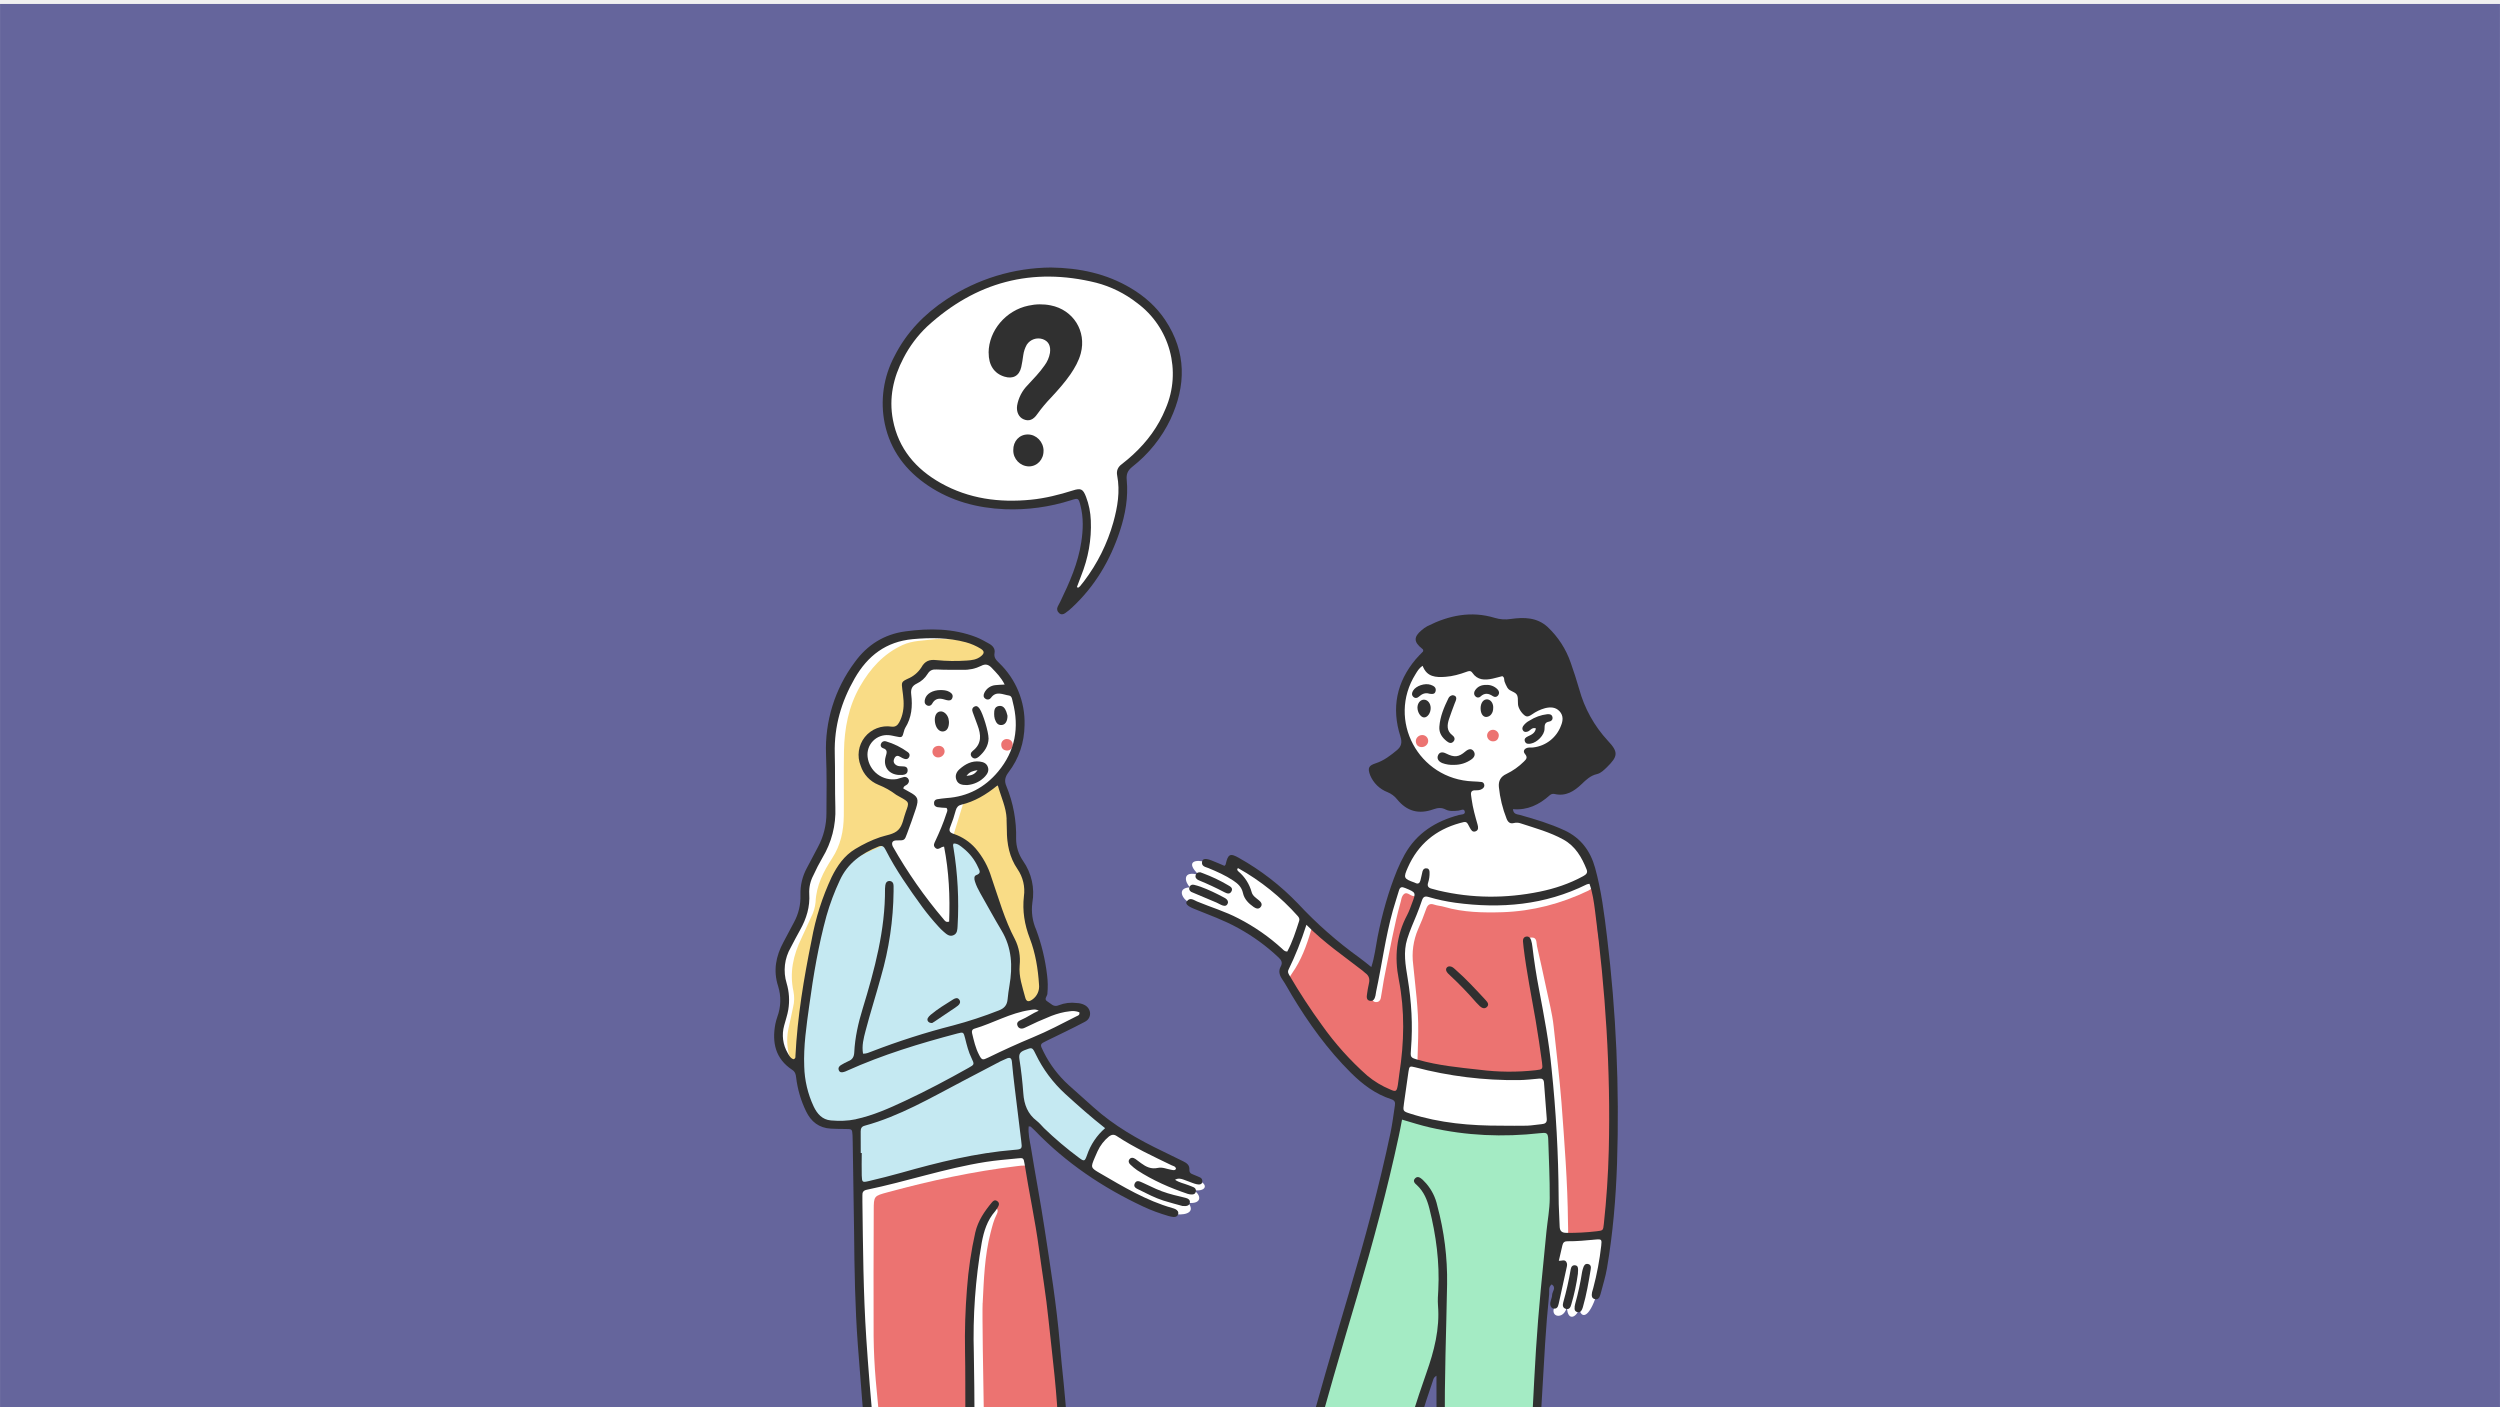
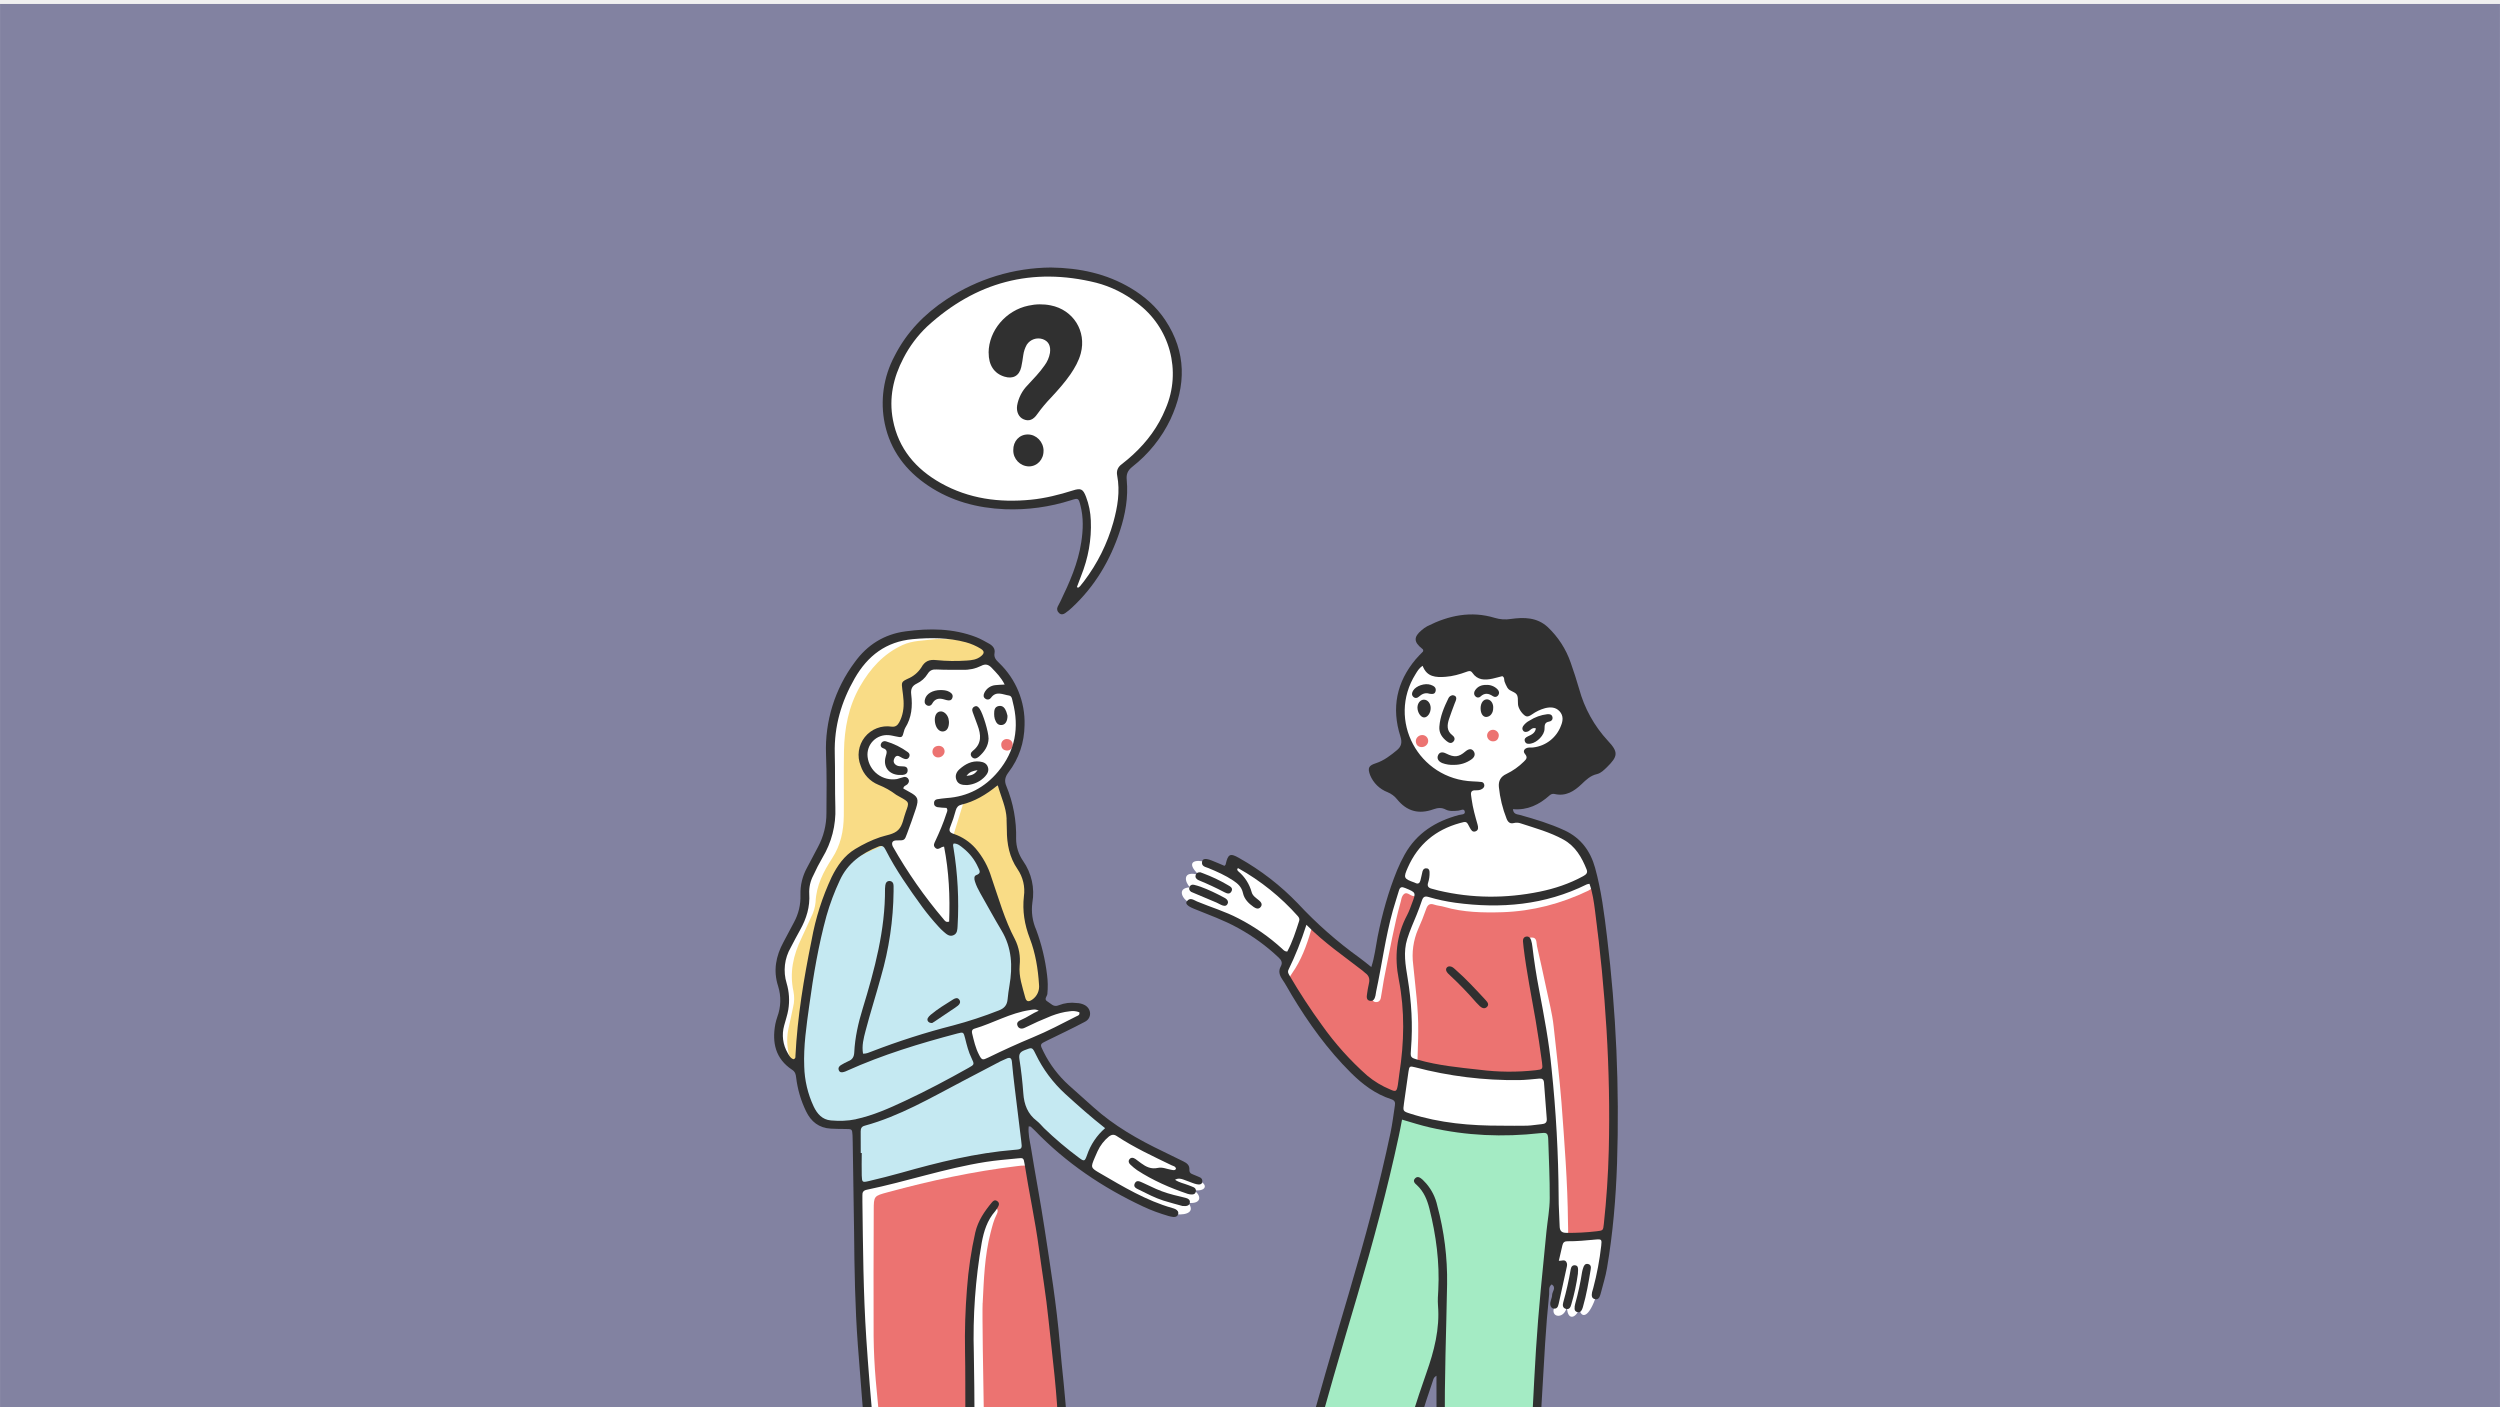
<svg xmlns="http://www.w3.org/2000/svg" width="160" height="90" viewBox="0 0 42.333 23.813">
-   <path fill="#65659c" d="M0 .067h42.333V23.88H0z" />
+   <path fill="#8282a1" d="M0 .067h42.333V23.88H0z" />
  <g stroke-width="11.541">
    <path fill="#fff" d="M20.136 15.28c-.101-.039-.227-.244.015-.254-.09-.087-.14-.294.15-.21-.25-.237-.04-.268.118-.215.159.052.334.133.434.18-.01-.094-.004-.235.148-.17.152.063.525.332.632.427.107.096.6.58.674.667s-.28.897-.432.993c-.127-.196-.187-.24-.095-.44-.148-.175-.413-.427-.642-.536s-.872-.391-1.002-.442M24.134 11.112a1.18 1.18 0 0 0-.414.861c-.016.47.209.822.488 1.099.28.276.524.183.594.35.071.167.142.356.074.382s-.584.145-.812.411c-.228.267-.376.591-.395.681.366.206.841.347 1.712.353.87.007 1.47-.353 1.567-.43-.073-.257-.17-.556-.491-.694-.322-.138-.823-.218-.87-.302-.049-.083-.152-.44-.123-.53s.665-.459.845-.661c.18-.203.289-.413.141-.634-.148-.22-.684-.683-.906-.805s-1.139-.276-1.41-.08" />
    <path fill="#fff" d="M23.63 14.938c-.036.05-.41 1.863-.434 2.01-.025.148.534 1.434.514 1.626-.019.192-.096.284.107.347.204.062.981.218 1.632.218s.818.002.818-.086.074 1.734.058 1.856-.164.575-.082.626.21-.061.178.1c-.032.16-.067.366-.11.525-.044.159.187.178.223-.04 0 .244.144.214.208.047.039.171.167.145.29-.23.121-.376.199-.932.202-1.166.003-.235-.228-5.503-.228-5.645 0-.143 0-.33-.068-.284-.068.048-.602.387-1.772.396-1.169.008-1.442-.429-1.536-.3M24.642 31.884c-.07.039-.405.21-.426.26-.022.052-.011.335.015.346s.45-.052.758-.28c.032.156.028.511 0 .618s.102.16.428.176c.325.015.454-.009.441-.191s-.002-.734-.049-.754c-.047-.019-.747.037-.82.026s-.223.002-.236-.086c-.013-.087-.003-.175-.111-.115" />
    <path fill="#a4ebc4" d="M26.243 19.097c-.104-.01-.823.127-1.4.025s-1.154-.317-1.18-.18c-.025.137-.428 1.914-.72 2.912-.29.998-.839 2.81-.89 3.015s-.013.822.09 1.304.443 1.786.944 3.064a206 206 0 0 1 1.086 2.803c.038.12.49-.182.546-.22 0 .16.008.266.302.266.293.001.48-.012.626-.02.1-.007.304-.017.292-.247-.01-.23-.032-4.3-.04-4.552s.06-1.906.081-2.44c.021-.536.081-2.112.171-2.99s.168-1.435.161-1.64c-.007-.206.036-1.091-.069-1.1m-2.528 7.057c-.09-.643-.116-1.054.141-1.812s.39-1.272.477-1.377c.08.129.135 5.339.135 5.339s-.663-1.508-.753-2.15" />
    <path fill="#6e92f5" d="M25.702 34.307h-2.685s-.052-.088.096-.196c.148-.107.556-.522.63-.637.073-.116.292-.34.364-.55.072-.208.046-.393.146-.42.1-.028.306-.024.467-.124s.304-.207.304-.207-.05.73-.022.756c.027.026.305.082.528.078s.278-.066.313 0c.035.067-.01.45.024.669.034.218.045.602-.165.631" />
    <g fill="#ec7371">
      <path d="M24.015 17.471c.006-.381-.049-.758-.085-1.136a1.14 1.14 0 0 1 .083-.6q.075-.166.135-.338c.025-.072.058-.106.139-.078.054.019.115.021.17.038.323.094.655.1.986.09.508-.017.99-.144 1.449-.363.046-.022.094-.079.144-.046.057.038.022.108.015.164-.034.288-.003.574.047.857q.068.396.104.796c.038.393.075.785.091 1.18.024.59 0 1.178-.044 1.766-.021.272-.024.545-.036.817-.002.064 0 .127-.008.19q-.014.12-.135.153c-.139.04-.279.037-.42.027-.064-.005-.098-.03-.096-.1.002-.063-.003-.126-.003-.19-.006-.677-.06-1.352-.11-2.027-.034-.432-.087-.862-.133-1.293-.023-.218-.081-.43-.125-.645q-.075-.357-.157-.713c-.013-.061.005-.152-.1-.144-.069.005-.088.075-.064.192.054.263.103.526.161.787.089.401.107.81.158 1.216.008.063-.015.084-.078.092a4 4 0 0 1-.787.008c-.374-.031-.747-.07-1.12-.105q-.036-.003-.072-.008c-.123-.018-.124-.019-.12-.149q.006-.168.01-.336.002-.051.001-.102" />
      <path d="m23.282 16.554-.035.237q-.008.043-.012.087c-.003.041.005.082.053.09.051.008.085-.022.094-.07.025-.13.04-.26.067-.389.085-.415.155-.833.27-1.24.009-.034.013-.07.03-.098.062-.102.126 0 .189.004.045.004.104.02.073.093-.04.094-.074.19-.12.281-.143.277-.15.57-.118.87.046.406.09.812.075 1.223-.01.262-.08.515-.107.774a.2.2 0 0 1-.02.07c-.051.103-.16.12-.235.025a1 1 0 0 0-.266-.224c-.575-.363-1-.86-1.313-1.458-.014-.025-.024-.054-.04-.078-.066-.095-.063-.164.014-.273.151-.214.244-.464.318-.718.043-.147.063-.152.177-.054q.016.014.032.03.341.395.795.657c.05.029.1.065.08.16M24.078 12.447a.1.1 0 0 1 .106.096c.003.057-.05.11-.112.108q-.085-.004-.097-.088c-.007-.059.041-.113.103-.116M25.285 12.358c.055.002.102.053.094.106s-.038.089-.096.09a.1.1 0 0 1-.102-.099.1.1 0 0 1 .104-.097" />
    </g>
    <g fill="#303030">
      <path d="M25.922 34.12c.04-.104.034-.211.03-.318l-.065-1.606c-.001-.043-.023-.1.03-.117.112-.04.102-.127.1-.215-.009-.673-.027-1.345-.025-2.017a78 78 0 0 0-.027-2.777c-.025-.776.062-1.548.091-2.322.025-.666.07-1.332.108-1.999q.026-.415.068-.83c.006-.056-.017-.126.044-.17.084.057.007.121.006.182-.001.057-.041.11-.029.171.007.031.024.053.058.058.032.004.058-.01.07-.04q.014-.041.022-.084l.125-.57c.008-.034.015-.068-.007-.1-.03-.043-.078-.012-.125-.016l.061-.264c.01-.044.034-.067.081-.067.161.002.32-.014.481-.029.103-.01.107 0 .095.105a5 5 0 0 1-.135.717q-.01.035-.02.07c-.008.05-.014.104.05.118.055.012.077-.03.09-.075l.008-.028c.036-.142.081-.281.105-.425.1-.586.15-1.179.17-1.773a25 25 0 0 0-.17-3.836c-.047-.392-.096-.783-.201-1.164-.078-.285-.24-.508-.516-.637-.244-.113-.5-.19-.758-.262-.05-.013-.11-.01-.118-.098.247.022.447-.077.623-.235a.09.09 0 0 1 .081-.022c.19.045.333-.046.459-.167.078-.075.15-.145.261-.17.066-.016.117-.068.167-.116.19-.186.197-.257.015-.45a2.1 2.1 0 0 1-.484-.873 8 8 0 0 0-.143-.445 1.5 1.5 0 0 0-.393-.608c-.179-.163-.398-.166-.62-.135a.6.6 0 0 1-.273-.018c-.4-.122-.78-.043-1.143.141a.5.5 0 0 0-.096.067c-.138.116-.135.2.008.314.011.01.026.017.015.048-.035.036-.08.08-.121.128-.328.389-.416.83-.261 1.311.032.103.015.168-.058.23-.109.09-.22.177-.357.222-.124.04-.144.08-.098.203a.52.52 0 0 0 .296.288.4.4 0 0 1 .16.12c.164.202.366.259.614.17.074-.026.137-.034.208.003.067.034.142.026.216.019.038-.004.099-.044.109.017.009.054-.061.046-.1.057-.392.105-.715.305-.918.669q-.071.127-.127.262c-.15.367-.255.746-.332 1.134-.032.165-.049.333-.106.51-.076-.06-.138-.113-.204-.16a7 7 0 0 1-1.04-.917 4.3 4.3 0 0 0-.99-.767c-.157-.091-.193-.073-.233.107q-.005.01-.02.023c-.072-.03-.143-.063-.215-.09q-.15-.06-.164.018c-.015.082.057.09.108.11.145.06.287.123.418.21.079.052.144.11.166.211.022.105.096.178.182.238.04.027.084.042.118 0 .036-.045.007-.083-.029-.113-.048-.04-.108-.076-.124-.14a.7.7 0 0 0-.224-.35c-.013-.012-.028-.029-.014-.05.005-.001.01-.005.013-.003a3.9 3.9 0 0 1 1.008.811c.02.023.032.049.022.08-.058.179-.114.358-.202.52-.047-.002-.064-.028-.085-.047a3.4 3.4 0 0 0-.741-.515c-.227-.119-.469-.19-.702-.287-.054-.023-.116-.075-.17-.005q-.052.06.122.13c.252.103.508.193.748.327q.374.206.682.497c.049.046.071.089.036.152-.043.078-.022.147.026.218.058.084.105.175.158.263.286.478.61.928 1.007 1.322.196.194.412.358.678.444.062.02.073.053.064.107-.024.154-.042.31-.074.462-.192.91-.436 1.808-.7 2.7-.27.915-.54 1.83-.785 2.752-.076.283-.134.569-.1.866a9 9 0 0 0 .34 1.628c.378 1.229.824 2.434 1.3 3.628.127.317.253.634.393.944.048.107.082.219.111.332.104.407.03.79-.196 1.132-.23.35-.512.661-.86.905a.3.3 0 0 0-.096.088c-.078.125-.014.192.055.192l.862-.012 1.849-.02c.149 0 .18-.137.203-.198m1.087-18.697c.177 1.345.266 2.695.233 4.052q-.016.63-.084 1.254c-.011.11-.014.109-.122.122q-.255.03-.51.027c-.08 0-.114-.031-.116-.111-.004-.166-.018-.331-.017-.497a22 22 0 0 0-.12-2.173c-.042-.45-.128-.896-.212-1.341a10 10 0 0 1-.112-.722.6.6 0 0 0-.023-.114c-.013-.04-.041-.069-.088-.058-.038.01-.052.042-.049.08q.003.05.01.1c.05.417.134.827.205 1.24q.059.353.107.708c.016.118.011.12-.108.134a4 4 0 0 1-.948-.008c-.348-.038-.698-.072-1.037-.167-.141-.04-.136-.04-.125-.19.032-.4.008-.798-.057-1.193-.036-.222-.077-.443-.007-.665.044-.14.103-.274.159-.409a4 4 0 0 0 .091-.246c.02-.059.05-.074.11-.056q.224.066.456.098c.77.104 1.516.04 2.222-.31.013-.007.028-.007.048-.011.053.149.074.303.094.456m-.902 3.614c-.083.007-.165.023-.247.026-.146.004-.292 0-.438 0-.522.001-1.04-.043-1.541-.204-.127-.04-.126-.043-.107-.176l.076-.535c.013-.092.022-.098.112-.074a6.6 6.6 0 0 0 1.763.217c.112-.002.224-.015.335-.025.054-.005.081.011.085.069q.021.306.047.612c.005.064-.028.085-.085.09m-2.267-4.348c.173-.391.47-.637.879-.75.114-.032.114-.033.17.078.022.04.045.082.099.061.053-.021.043-.072.032-.114-.04-.14-.08-.28-.1-.426l-.01-.072c-.008-.054.011-.083.07-.082.044 0 .088 0 .125-.029.02-.016.033-.036.029-.063-.005-.026-.02-.046-.047-.049a2 2 0 0 0-.145-.01c-.923-.035-1.46-1.04-.972-1.817.03-.048.057-.1.12-.14.071.191.224.198.387.186.123-.009.24-.042.354-.084.038-.014.072-.027.102.017.086.126.21.126.34.098.057-.012.112-.029.166-.042.042.021.027.062.038.092a.6.6 0 0 0 .049.105c.04.066.14.063.166.131.023.061-.002.135.025.201q.022.055.061.099c.061.065.087.071.163.02a.7.7 0 0 1 .222-.106c.09-.022.178-.02.245.052.068.073.06.161.024.246a.57.57 0 0 1-.471.367c-.03.005-.06-.001-.088.004-.06.012-.09.059-.051.105.051.06.024.09-.017.13a1.1 1.1 0 0 1-.297.21c-.099.045-.137.121-.127.222q.028.277.131.537c.023.057.059.09.123.072a.2.2 0 0 1 .116.006c.244.08.494.148.721.273.204.112.312.3.395.508.024.061-.013.087-.059.113-.232.127-.48.21-.74.263-.57.116-1.14.114-1.709-.02q-.056-.013-.112-.03c-.057-.013-.085-.042-.064-.104a.5.5 0 0 0 .024-.173c0-.03-.007-.06-.042-.068q-.06-.01-.077.049c-.013.052-.022.105-.036.156-.012.047-.04.065-.087.041l-.013-.006c-.186-.066-.19-.08-.112-.257m-.301 3.76a1.5 1.5 0 0 1-.386-.233 5 5 0 0 1-.769-.857 10 10 0 0 1-.543-.83c-.02-.034-.043-.064-.022-.108.114-.235.213-.478.303-.76.306.31.638.533.952.778q.021.02.044.038c.065.045.08.105.062.179a2 2 0 0 0-.033.187c-.007.044-.007.095.049.105.063.013.083-.037.095-.087q.006-.035.012-.072c.098-.456.157-.92.283-1.371.032-.113.069-.223.102-.335.018-.063.048-.07.108-.044.182.076.184.074.114.256-.025.068-.049.138-.083.202-.184.347-.216.71-.141 1.091.104.531.092 1.065.009 1.598-.01.062-.014.126-.025.188-.02.111-.031.12-.131.075m-.122 15.666c-.054.105-.131.134-.24.105q-.017-.03.011-.049c.253-.172.445-.405.634-.64.021-.027.046-.05.066-.078.04-.055.085-.056.139-.022q.069.04.14.077c.038.022.076.025.103-.015.03-.043.002-.075-.03-.097-.045-.03-.094-.053-.14-.081-.026-.017-.075-.023-.055-.07.02-.045.04-.108.11-.095.062.012.122.034.183.05.042.012.084.026.126.034.037.007.07-.006.082-.044.012-.04-.01-.07-.045-.081-.078-.027-.158-.048-.237-.074-.034-.01-.088-.008-.076-.065.012-.054.02-.118.102-.12a1 1 0 0 1 .274.034c.028.008.055.02.083.027.03.009.06.006.075-.025q.026-.053-.018-.092c-.038-.033-.086-.042-.134-.052a1 1 0 0 0-.232-.027c-.032 0-.075.004-.074-.046 0-.047.003-.099.071-.108q.102-.011.201-.033c.11-.027.211-.073.31-.127.024-.014.052-.02.088-.035.028.3.018.576-.21.793-.238.228-.472.463-.783.6-.106.046-.207.107-.309.164a.5.5 0 0 0-.215.192m.975-2.002c.088-.039.17-.091.278-.15.006.185.167.149.287.201a1.4 1.4 0 0 1-.568.256q-.083.015-.083-.068.001-.037-.007-.073c-.023-.086.014-.132.093-.166m1.404 1.903c-.042.171-.057.183-.236.186-.653.012-1.306 0-1.958.026-.009 0-.018-.006-.042-.014.028-.086.093-.121.153-.16.168-.109.358-.176.532-.274.049-.028.07-.003.088.038q.034.081.076.158c.02.038.053.061.096.036.035-.02.038-.056.023-.09a6 6 0 0 0-.091-.199c-.02-.039-.018-.071.014-.105.04-.042.076-.059.12-.007q.064.07.13.14.038.043.08.083c.03.027.066.05.104.015.036-.033.023-.07-.002-.104q-.023-.029-.05-.054-.07-.073-.139-.15c-.03-.033-.086-.059-.031-.118.061-.067.091-.079.16-.037.076.044.149.094.222.142l.06.041c.039.025.083.048.117.003.04-.053-.002-.09-.043-.12q-.059-.042-.122-.08l-.148-.095c-.036-.022-.045-.048-.017-.083l.008-.012c.11-.18.11-.18.319-.137.148.03.297.048.45.026.098-.014.107-.005.11.1q.004.35.029.7a.5.5 0 0 1-.012.145m-.033-1.194c.002.065-.02.092-.087.105-.188.036-.368-.005-.55-.037q-.058-.011-.055-.072l.015-.584c.001-.056.027-.076.08-.077.171-.004.342.001.51-.027.05-.008.074.017.074.065v.35h.012c0 .092-.003.185 0 .277m-.03-.853a2.8 2.8 0 0 1-.814.037c-.064-.005-.092-.036-.098-.101q-.06-.64-.123-1.28c-.073-.761-.089-1.526-.13-2.29-.073-1.391-.079-2.784-.099-4.177-.012-.804.023-1.608.036-2.412a4.8 4.8 0 0 0-.166-1.328.85.85 0 0 0-.187-.376q-.03-.032-.06-.063c-.038-.033-.083-.07-.128-.025-.048.05-.002.088.034.12.115.108.17.246.208.395.113.452.174.908.15 1.375-.005.087-.012.176-.005.263.032.398-.066.773-.196 1.142a22 22 0 0 0-.463 1.477c-.153.555-.126 1.107.008 1.66.164.68.43 1.323.66 1.98.047.136.074.27.078.413.02.716.063 1.43.14 2.143.028.251.047.504.077.755.01.08-.013.13-.08.169q-.12.069-.237.143c-.06.037-.081.012-.104-.046q-.358-.909-.72-1.818a40 40 0 0 1-1.114-3.183 8 8 0 0 1-.296-1.518c-.025-.253.033-.494.096-.734.245-.923.515-1.837.786-2.753.263-.891.506-1.789.701-2.698.019-.085.034-.171.055-.279.168.05.32.098.477.134.614.14 1.234.166 1.858.096.11-.012.138-.012.141.113.01.331.027.662.025.994-.001.184-.036.367-.055.552-.066.668-.136 1.336-.178 2.007-.04.652-.069 1.304-.102 1.955-.033.642-.099 1.283-.091 1.926.006.526.02 1.052.025 1.578.006.833.007 1.667.012 2.5.002.326.012.652.016.979.002.14.001.145-.136.175m-1.331-4.031c-.04 0-.044-.027-.053-.049a14 14 0 0 1-.495-1.496c-.149-.573-.167-1.143.004-1.716.129-.434.258-.868.406-1.296.009-.026.012-.057.06-.084 0 1.556.004 3.099.078 4.64" />
      <path d="M26.936 21.495c-.035.216-.072.431-.133.641a.2.2 0 0 1-.03.065c-.017.02-.043.025-.067.017-.025-.007-.042-.027-.043-.053q-.002-.045.01-.086.075-.267.117-.54.007-.036.019-.07c.012-.04.033-.075.081-.065s.054.05.046.091M26.72 21.563a3.5 3.5 0 0 1-.114.53c-.012.045-.033.086-.09.071-.053-.014-.059-.06-.046-.106q.079-.28.128-.567c.008-.044.033-.073.08-.064.043.008.044.047.044.081 0 .01 0 .02-.003.055M20.794 15.284c-.012.05-.045.064-.088.05-.037-.012-.07-.034-.106-.05l-.349-.147q-.04-.015-.08-.034c-.032-.02-.044-.052-.027-.088.015-.03.044-.039.074-.032q.058.014.112.033c.137.05.268.114.397.183.035.018.067.04.067.085M20.326 14.771l.045.017q.22.082.421.2c.042.024.094.05.058.111-.03.05-.076.03-.116.01a5 5 0 0 0-.436-.203c-.038-.017-.066-.046-.05-.092q.014-.046.078-.043M24.55 16.364c.038.002.063.026.088.048.187.163.355.346.523.528.032.035.058.074.016.113-.038.036-.081.018-.117-.013a1 1 0 0 1-.061-.062 6 6 0 0 0-.445-.461c-.022-.02-.044-.04-.058-.065-.026-.045.005-.091.055-.088M26.008 12.334c-.068-.022-.093.035-.134.052-.029.01-.058.016-.08-.01-.022-.025-.018-.055-.002-.081a.3.3 0 0 1 .11-.094.7.7 0 0 1 .298-.107c.04-.004.08.003.089.052.006.04-.018.067-.055.073-.075.012-.08.054-.08.122 0 .107-.126.232-.232.251-.04.007-.082.009-.1-.036-.018-.048.015-.07.053-.088.06-.027.12-.054.133-.134M24.595 11.772c.039.002.067.02.064.061-.003.028-.018.055-.028.082q-.05.13-.094.26c-.033.101-.044.2.057.276.032.024.052.063.021.102-.036.044-.077.03-.115 0-.08-.063-.135-.139-.127-.248.013-.173.079-.329.154-.482a.09.09 0 0 1 .068-.05M24.623 12.952a.5.5 0 0 1-.2-.03c-.07-.029-.096-.08-.071-.135.022-.05.072-.06.136-.027.14.07.213.062.326-.035q.087-.072.137-.008c.037.05.022.105-.04.146a.5.5 0 0 1-.288.089M25.166 11.598a.25.25 0 0 1 .187.07c.03.029.043.066.017.104-.023.033-.06.038-.09.017-.074-.05-.14-.06-.211.006-.026.025-.066.022-.091-.01-.025-.03-.019-.065 0-.095.044-.067.11-.093.188-.092M24.197 11.745c-.069-.019-.122.009-.172.053-.027.025-.062.03-.092.003-.034-.032-.026-.07-.005-.105.049-.083.2-.133.297-.1.048.017.095.04.086.1-.01.067-.065.058-.114.05M24.226 11.989c.001.086-.055.163-.114.16-.057-.004-.11-.087-.11-.169.002-.074.048-.13.108-.132.064-.001.115.061.116.14M25.285 11.98c0 .049-.009.086-.035.118a.11.11 0 0 1-.074.042c-.054.007-.095-.04-.103-.117-.01-.091.027-.167.089-.179.055-.01.107.033.12.101.003.014.003.03.003.034" />
    </g>
    <path fill="#c5e9f2" d="M14.692 20.064c-.15.038-.17.003-.183-.202s-.023-.745-.03-.826c-.153.02-.638.129-.767-.238-.128-.366-.256-.724-.109-1.64s.267-1.668.514-2.207c.247-.54.618-.664.838-.717.36.492.916 1.449 1.137 1.484.059-.298-.006-1.227-.032-1.496.193 0 .392.057.546.417s.472 1.16.528 1.33c.057.172.134 1.04.047 1.095s-.758.299-.819.33c.048.223.17.695.244.663.074-.033.854-.399.912-.428.048.138.187.463.492.765s.783.668.844.713c-.09.067-.298.183-.459.697-.364-.257-1.021-.877-1.08-.967.023.292.04.581.062.678-1.181.134-1.657.289-2.685.549" />
    <path fill="#fff" d="M14.014 31.691c.027-.094 1.476-2.83 1.523-2.849.046-.018.98-.2 1.024-.206s.084.017.103.155c.02.138.28 2.96.379 3.32s.158.71.12.766-.728.347-.767.127c-.038-.221-.47-2.91-.47-2.91s-1.127 1.98-1.178 2.159c-.052.179-.339-.052-.446-.164-.107-.111-.323-.274-.288-.398M13.426 17.953c-.036.09-.312-.22-.248-.508.064-.287.135-.454.077-.768-.058-.315-.045-.49.176-.891.22-.4.199-.538.214-.728s.13-.43.25-.664c.12-.233.182-.45.178-.666s-.03-1.116-.026-1.255c.005-.139.16-.672.345-1.01.184-.339.48-.613.799-.69s.89-.072 1.107.02c.216.09.283.297.441.393s.495.48.524.838c.03.357-.037.739-.339 1.115s-.485.331-.52.415-.143.67-.253.668c-.11-.004-.057.031-.059.218s.058 1.07.032 1.237c-.046.048-.192-.039-.25-.113s-.855-1.288-.9-1.326c-.044-.039-.517.17-.652.33-.134.161-.555 1.093-.668 1.53-.112.436-.173 1.721-.228 1.855M16.373 17.444c.004-.066.078-.087.245-.15.166-.065.55-.209.725-.24.175-.033.323-.08.383.059.165-.03.407-.06.553-.032.145.028.128.122-.065.212s-1.088.482-1.227.55-.383.216-.432.142c-.05-.075-.188-.447-.182-.541M19.884 20.554c.109.03.387.008.238-.185.242.024.22-.141.085-.217.196.034.261-.077.115-.15-.146-.074-.327-.144-.327-.144s.066-.081-.037-.152-1-.516-1.073-.58-.282.169-.345.328-.23.329 0 .456.78.483 1.344.644" />
    <path fill="#fff" d="M15.592 28.828c-.081.047-.294.111-.333-.07-.038-.183-.533-4.095-.584-4.878-.052-.784-.146-2.373-.142-2.801s-.017-.883 0-.943.257-.097.448-.146c.19-.05 1.302-.323 1.479-.356.177-.034.833-.12.903-.095.069.024.1.255.107.327s-2.174.446-2.358.532-.159.552-.15.784c.008.231.709 7.601.63 7.646" />
    <path fill="#fff" d="M16.814 20.293c-.143.118-.266.33-.35 1.046s-.065 2.59-.053 2.943c.011.351.14 4.054.16 4.22.022.166.07.282.117.303s.188.042.226.042-.032-5.05-.057-5.815.09-2.28.141-2.52-.034-.343-.184-.219" />
    <path fill="#6e92f5" d="m16.64 34.114 2.334-.002s.113-.285-.234-.417c-.346-.131-.637-.164-.89-.372-.255-.21-.553-.445-.675-.402-.122.044-.265.183-.568.16-.303-.024-.171.184-.125.495.047.312.063.525.158.538M13.92 31.802c-.066.104-.173.295-.222.381s-.167.178-.015.497c.153.32.6 1.012.662 1.09.063.076.3.31.427.346s.506 0 .57 0 .129-.24-.077-.379c-.205-.14-.376-.185-.397-.358-.02-.174-.126-.708-.12-.777s0-.195-.08-.26c-.08-.066-.275-.201-.408-.312s-.277-.33-.34-.228" />
    <path fill="#fff" d="M19.898 5.893c.334.99-.52 2.041-1.827 2.481s-2.65-.044-2.982-1.034c-.334-.99.452-2.145 1.759-2.585s2.717.148 3.05 1.138" />
    <path fill="#fff" d="M18.196 8.122c.014.106.074.067.128.264.206.754-.132 1.503-.195 1.64-.064.139.178.041.275-.102.471-.694.576-1.095.586-1.52.003-.108.128-.778-.049-.805s-.77.344-.745.523" />
    <path fill="#ec7371" d="M16.64 22.065c.02-.399.032-.799.133-1.188.028-.109.054-.218.106-.318.02-.038.024-.078-.014-.105-.045-.033-.085-.01-.114.027-.038.045-.056.102-.074.158a4.6 4.6 0 0 0-.17.813c-.097.74-.092 1.485-.09 2.23 0 .41.011.819.002 1.227-.008.313.028.622.038.932.013.395.009.79.017 1.184.01.438.054.874.084 1.311.021.319.067.255-.233.334-.193.05-.383.115-.582.136q-.08.007-.16.018c-.06.009-.088-.012-.097-.075-.035-.24-.08-.48-.111-.721-.095-.739-.185-1.478-.285-2.216-.061-.453-.106-.909-.154-1.364a45 45 0 0 1-.107-1.075 10 10 0 0 1-.036-.744c-.004-.71 0-1.422.002-2.133 0-.245.004-.244.238-.307.72-.196 1.447-.353 2.188-.442q.036-.006.072-.008c.103-.005.105-.004.12.097.069.428.134.856.205 1.283.05.302.118.602.157.906.084.656.207 1.308.246 1.97.043.736-.057 1.457-.224 2.171-.1.431-.175.868-.294 1.295-.11.394-.224.787-.38 1.166-.06.143-.108.177-.235.171-.064-.003-.083-.03-.085-.09-.003-.136-.012-.272-.016-.409-.014-.603-.064-1.205-.078-1.81-.01-.447-.086-4.093-.07-4.424" />
    <path fill="#f9dc86" d="M16.01 10.824c.19-.003.381-.006.557.083q.041.018.076.043c.056.045.058.116.001.162a.8.8 0 0 1-.285.141c-.17.047-.341.037-.516.05a.41.41 0 0 0-.356.225.14.14 0 0 1-.05.053c-.137.085-.098.158-.082.302.01.076-.041.212-.048.289-.013.15-.101.235-.25.219-.217-.025-.334.013-.415.28-.048.158-.048.45.11.532.128.068.263.124.397.183.117.051.196.14.261.246.048.076.056.153.011.234-.114.205-.262.372-.487.461-.14.056-.275.124-.414.184-.17.073-.3.2-.411.34a.56.56 0 0 0-.116.296c-.03.37-.14.723-.238 1.079a4 4 0 0 0-.144.83c-.006.102-.019.204-.03.305-.002.02-.087.386-.032.55.037.109.04.157-.013.176-.05.019-.106-.023-.14-.121a.95.95 0 0 1-.046-.544c.03-.123.052-.247.08-.37a.6.6 0 0 0 .006-.262c-.07-.32-.004-.617.136-.905.055-.114.104-.23.158-.345a.7.7 0 0 0 .08-.264c.011-.28.134-.517.28-.741.145-.222.195-.464.198-.72.004-.366-.004-.731.003-1.096.007-.384.077-.755.27-1.093.173-.302.395-.552.719-.702.173-.08.36-.075.541-.099.062-.008.127-.001.19-.001M17.41 15.115c.002.096-.026.18-.026.268q0 .193.061.372.065.186.123.374c.07.228.072.46.02.691a.4.4 0 0 1-.064.147c-.053.075-.145.069-.19-.012a.6.6 0 0 1-.058-.21 4 4 0 0 1-.027-.319 1.1 1.1 0 0 0-.058-.285c-.164-.509-.364-1.005-.544-1.509-.06-.17-.164-.31-.345-.372q-.02-.009-.04-.02c-.13-.072-.129-.071-.083-.21q.057-.18.112-.362c.014-.045.023-.092.077-.115.145-.06.275-.145.414-.216.123-.064.154-.045.193.092.06.212.102.427.086.647a.73.73 0 0 0 .14.465c.091.138.164.286.196.452a.6.6 0 0 1 .012.122" />
    <path fill="#ec7371" d="M15.995 12.724c0 .052-.048.1-.102.102a.095.095 0 0 1-.104-.096c0-.057.04-.097.101-.1.06-.003.105.038.105.094M17.052 12.515c.057 0 .1.046.096.102a.094.094 0 0 1-.105.092q-.084-.01-.089-.095a.094.094 0 0 1 .098-.1" />
    <path fill="#303030" d="M19.063 33.924c-.041-.155-.154-.244-.294-.303a1 1 0 0 0-.138-.045c-.373-.087-.698-.27-1.003-.493-.086-.064-.17-.132-.268-.177-.094-.044-.135-.113-.15-.213-.03-.222-.07-.443-.104-.664-.069-.462-.142-.924-.188-1.39-.052-.513-.101-1.027-.16-1.54-.028-.243-.005-.194.178-.179.124.01.141.004.181-.114.04-.115.073-.232.11-.347.218-.678.403-1.364.583-2.051.198-.755.289-1.52.255-2.3-.02-.458-.083-.912-.12-1.368-.055-.65-.16-1.295-.258-1.94-.069-.457-.157-.912-.23-1.368-.02-.117-.05-.235-.038-.358.017.002.029 0 .035.005a1 1 0 0 1 .064.06c.53.551 1.152.971 1.843 1.294.137.065.279.115.424.158a.5.5 0 0 0 .085.017c.038.004.07-.011.08-.05.01-.038-.012-.064-.045-.082a.3.3 0 0 0-.055-.02c-.44-.125-.83-.36-1.22-.587-.165-.095-.163-.099-.092-.267q.022-.055.047-.107a.7.7 0 0 1 .195-.252c.045-.032.084-.037.132-.004.294.194.612.341.928.494.028.013.068.017.073.06-.02.033-.051.02-.078.016-.076-.012-.153-.05-.23-.032-.113.025-.199-.018-.283-.08q-.047-.037-.094-.07c-.035-.024-.076-.034-.104.005-.023.032-.009.067.019.091q.053.051.113.093c.267.174.557.3.857.401q.035.011.072.01c.032 0 .057-.014.064-.047.007-.032-.005-.06-.034-.074-.03-.015-.063-.025-.095-.038-.07-.028-.148-.04-.223-.09.057-.033.103-.017.147-.002q.075.026.15.056.153.058.164-.016c.012-.082-.064-.084-.112-.11-.045-.023-.111-.025-.106-.1.005-.078-.046-.112-.105-.141q-.17-.085-.341-.167c-.424-.203-.829-.434-1.18-.75q-.206-.186-.414-.37a1.9 1.9 0 0 1-.43-.568c-.065-.13-.065-.128.062-.19.214-.104.43-.207.64-.318.117-.06.114-.214 0-.28a.3.3 0 0 0-.14-.037.6.6 0 0 0-.302.037c-.092.04-.134-.03-.193-.063-.068-.038-.006-.086-.002-.128q.016-.162-.005-.321a3.3 3.3 0 0 0-.184-.765.85.85 0 0 1-.065-.458.95.95 0 0 0-.157-.708.66.66 0 0 1-.118-.372 2.2 2.2 0 0 0-.166-.898c-.036-.084-.022-.152.035-.228.18-.235.27-.508.274-.802a1.4 1.4 0 0 0-.43-1.052c-.05-.049-.094-.09-.078-.173.012-.065-.027-.117-.09-.153-.073-.04-.144-.082-.221-.112-.39-.15-.79-.152-1.195-.098-.364.048-.651.23-.862.523a2.45 2.45 0 0 0-.486 1.56c.013.332.011.663.007.994a1.2 1.2 0 0 1-.144.576q-.094.173-.184.348a.9.9 0 0 0-.112.463.9.9 0 0 1-.11.464q-.087.168-.178.335c-.128.237-.176.481-.09.746a.8.8 0 0 1-.013.517 1 1 0 0 0-.035.127c-.057.312.002.583.283.77.053.034.064.076.07.132q.036.3.168.572c.084.176.219.283.42.294q.123.006.247.006c.113.001.113 0 .12.11l.003.117q.013.752.023 1.505c.006.643.016 1.286.064 1.928q.071.954.155 1.908c.035.412.068.825.119 1.236.098.787.207 1.573.314 2.36.026.193.054.386.103.575.013.052.03.09.094.085.023-.001.05-.004.069.03-.002.039-.03.074-.05.112l-.286.526c-.468.87-.914 1.754-1.44 2.593a.39.39 0 0 0-.038.363c.057.15.11.302.196.439.223.353.58.919.73 1.015.15.097.295.148.394.148l.428-.009c.126 0 .135-.145.144-.212.011-.095-.039-.167-.105-.23a1 1 0 0 0-.218-.145.37.37 0 0 1-.216-.32 8 8 0 0 0-.09-.652.73.73 0 0 1 .047-.414q.025-.06.057-.118c.305-.538.586-1.089.88-1.633.017-.034.028-.073.084-.105.191 1.236.59 3.819.656 3.819l2.497-.03c.051 0 .024-.156.013-.195m-1.026-15.401c.215.196.433.39.676.581a1.05 1.05 0 0 0-.306.456c-.039.109-.048.111-.138.044a6 6 0 0 1-.59-.5c-.04-.04-.077-.088-.123-.123-.155-.118-.215-.277-.228-.466a7 7 0 0 0-.066-.579c-.013-.084.009-.122.086-.152.129-.05.13-.055.188.064q.185.385.501.675m-.234-1.32c.1-.038.203-.067.31-.078a.3.3 0 0 1 .164.017c.01.051-.027.056-.05.068-.242.123-.483.251-.735.355q-.384.16-.757.343c-.098.048-.11.045-.158-.049-.059-.113-.086-.237-.116-.36-.01-.038-.001-.068.04-.08.316-.093.606-.266.938-.315.047-.007.095-.021.15.011-.104.043-.193.111-.295.154-.042.018-.085.043-.066.096.02.058.075.063.122.04q.222-.11.453-.202m-.759-3.34q.005.095.005.19c0 .238.043.464.181.665a.65.65 0 0 1 .108.459c-.028.247.01.48.1.714.096.25.139.516.156.784a.27.27 0 0 1-.116.253c-.062.043-.1.034-.118-.038-.047-.178-.111-.352-.094-.543a.8.8 0 0 0-.079-.44c-.177-.333-.276-.695-.399-1.049a1.35 1.35 0 0 0-.272-.495.86.86 0 0 0-.361-.24c-.069-.022-.096-.048-.063-.125q.055-.135.092-.276c.015-.054.044-.084.096-.096.222-.054.414-.165.615-.33.057.204.142.374.15.567m-.253-2.554c.08.083.161.164.22.283-.065.004-.112.004-.159.01a.23.23 0 0 0-.184.128c-.018.036-.023.077.018.103.033.022.07.015.092-.015.089-.126.202-.055.307-.04.052.009.052.068.063.108.114.434.042.833-.248 1.18-.225.27-.516.424-.871.448a2 2 0 0 0-.16.02.06.06 0 0 0-.054.06c-.004.04.02.067.056.074.052.009.105.01.155.013.029.038.007.069-.003.1-.05.157-.116.31-.186.46-.016.035-.039.071-.008.108.038.046.077.021.116-.003.007-.005.018-.004.04-.01.083.423.102.847.086 1.27-.057.019-.074-.017-.095-.041a8 8 0 0 1-.86-1.232c-.028-.064-.003-.102.065-.102.134.001.135.002.177-.114.052-.142.105-.284.151-.427.052-.163.033-.202-.114-.281l-.1-.056c.004-.048.048-.05.07-.073.02-.023.034-.05.02-.08a.07.07 0 0 0-.085-.041c-.038.008-.074.025-.112.033a.43.43 0 0 1-.498-.376.33.33 0 0 1 .358-.367c.038.002.076.013.114.02.114.025.115.024.145-.09a.2.2 0 0 1 .02-.053c.11-.174.126-.367.102-.564-.011-.088.01-.146.093-.186a.43.43 0 0 0 .184-.164c.038-.062.084-.08.156-.075.146.008.292.004.439.005a.64.64 0 0 0 .311-.066c.075-.04.125-.023.18.033m-3.324 6.574c0 .018.004.04-.03.054-.05-.012-.075-.06-.101-.105a.6.6 0 0 1-.06-.465c.023-.09.055-.178.07-.269a1 1 0 0 0-.028-.448.76.76 0 0 1 .07-.606q.077-.15.158-.296c.107-.191.17-.393.155-.614a.6.6 0 0 1 .069-.31q.07-.154.154-.299a1.53 1.53 0 0 0 .219-.85c-.009-.307-.002-.614-.01-.92-.011-.456.111-.873.337-1.267.221-.385.532-.623.984-.665.303-.028.603-.026.899.053q.135.037.253.11c.063.04.063.077.005.125-.072.06-.16.07-.248.075a3 3 0 0 1-.51-.008c-.117-.014-.195.017-.253.123a.5.5 0 0 1-.231.193c-.106.05-.108.06-.092.181.017.126.035.251.01.378a.6.6 0 0 1-.062.178c-.028.05-.063.082-.128.074a.485.485 0 0 0-.525.662.52.52 0 0 0 .299.322q.164.065.302.17.03.02.063.036c.159.088.161.089.1.252-.04.104-.05.23-.128.307-.077.077-.202.087-.307.123-.149.05-.289.12-.422.2-.185.112-.304.283-.398.474a4.3 4.3 0 0 0-.34 1.068c-.132.649-.241 1.301-.274 1.964m1.023 1.07c-.141.03-.281.032-.422.02-.147-.012-.233-.112-.292-.236a1.7 1.7 0 0 1-.16-.677c-.014-.348.038-.69.085-1.032.07-.512.155-1.02.292-1.52a4 4 0 0 1 .225-.6c.132-.29.368-.457.653-.572.067-.027.095-.001.123.055.175.344.397.658.623.97q.126.17.27.327.043.049.093.092c.048.042.1.088.169.054.061-.03.06-.095.064-.153a6 6 0 0 0-.07-1.325c-.004-.024-.014-.047.003-.072.069-.003.116.042.164.08a.86.86 0 0 1 .249.32c.024.053.062.103-.03.135-.04.014-.036.065-.023.105.021.07.054.135.09.199.12.211.236.425.361.634.176.293.19.607.134.933a3 3 0 0 0-.031.23c-.009.098-.052.153-.148.19a7 7 0 0 1-.776.255q-.7.179-1.376.44c-.045.016-.089.04-.148.038-.024-.134.01-.262.042-.385.08-.306.177-.608.26-.913a5.4 5.4 0 0 0 .215-1.455v-.087c0-.044-.018-.08-.064-.084s-.07.028-.076.072a.4.4 0 0 0-.005.058c.005.701-.176 1.368-.378 2.03-.075.243-.131.49-.143.744-.004.072-.03.119-.098.146-.044.018-.087.044-.129.068-.032.02-.049.05-.034.087.016.04.052.038.086.028q.029-.008.054-.021c.602-.271 1.23-.462 1.866-.63.104-.027.105-.026.133.084.028.113.056.227.108.333.051.106.05.109-.051.165-.352.198-.71.388-1.076.559-.269.126-.54.247-.832.31m.1.573h-.017l-.001-.365c0-.05.014-.083.066-.097.593-.162 1.12-.472 1.658-.754l.647-.339q.046-.021.094-.042c.057-.028.09-.017.096.054q.02.217.047.435.054.45.11.899c.018.138.018.145-.115.155-.653.053-1.286.21-1.915.388q-.273.076-.551.141c-.11.026-.115.021-.119-.095-.004-.126 0-.253 0-.38m.726 9.092c-.084-.499-.14-1.002-.206-1.504-.065-.492-.146-.982-.19-1.477-.043-.476-.09-.95-.13-1.426-.045-.514-.089-1.028-.123-1.543-.051-.773-.056-1.548-.066-2.323q.002-.051 0-.102c-.003-.051.016-.082.069-.094.676-.14 1.334-.364 2.018-.472.177-.028.357-.042.537-.06.1-.011.106-.01.122.092.075.481.18.957.244 1.44.053.396.12.79.16 1.187.067.643.154 1.286.17 1.934.022.791-.106 1.56-.31 2.322q-.273 1.008-.579 2.006l-.01.028c-.042.156-.105.188-.257.136-.049-.017-.05-.054-.054-.093-.028-.266-.069-.532-.08-.799-.039-.89-.055-1.782-.102-2.672-.04-.76-.024-1.52-.041-2.279a9.3 9.3 0 0 1 .134-1.876c.036-.195.093-.378.226-.53q.028-.035.049-.074c.022-.037.026-.074-.016-.101-.038-.025-.066-.002-.088.025-.125.15-.234.31-.28.506a6.5 6.5 0 0 0-.141.953q-.043.532-.033 1.066c.013.672-.011 1.344.036 2.1.026.729.052 1.542.083 2.355.013.355.027.71.075 1.063.02.147.016.15-.131.186-.279.07-.556.143-.839.195-.201.038-.213.03-.247-.169m-.3 5.057q.088.05.175.104c.045.029.087.064.11.115.028.064-.007.129-.072.122-.145-.014-.292-.003-.434-.046a.6.6 0 0 1-.337-.215c-.272-.368-.555-.727-.723-1.16-.056-.144-.055-.27.042-.397.074-.096.134-.202.214-.326.06.065.107.114.154.162.129.134.271.25.436.34q.026.012.051.026.042.027.032.075c-.007.039-.04.039-.068.038a2 2 0 0 0-.32.025q-.044.004-.086.016c-.043.014-.085.037-.07.092.012.049.055.047.095.041.058-.007.115-.02.173-.025a3 3 0 0 1 .233-.01c.065 0 .077.046.082.099.006.064-.037.07-.083.074-.078.005-.156.006-.232.028-.032.01-.066.016-.096.03-.037.018-.067.046-.05.092.015.04.053.041.087.033q.134-.035.273-.047c.024-.001.048-.007.072-.008.033-.003.058.01.064.045.007.036-.014.054-.046.06-.038.009-.077.012-.114.022a.6.6 0 0 0-.11.039c-.028.014-.04.043-.031.074.009.033.037.046.068.041q.087-.013.171-.034c.064-.018.09.007.095.069q.005.028.01.057c.014.16.103.269.234.349m.804-3.579c-.036.075-.063.154-.104.225-.286.492-.53 1.007-.82 1.497a2 2 0 0 0-.184.38c-.019.055-.045.07-.096.04a1.9 1.9 0 0 1-.496-.448c-.038-.047-.03-.094 0-.147q.154-.281.307-.564c.378-.685.733-1.383 1.1-2.075l.012-.026c.012-.028.028-.053.064-.048.03.004.034.032.04.054.032.118.07.234.093.353.042.219.076.44.113.66a.3.3 0 0 1-.03.1m.624 2.752c-.139-.805-.254-1.614-.38-2.422-.074-.48-.127-.964-.272-1.431-.028-.091-.021-.1.068-.121q.304-.075.61-.144c.09-.02.094-.018.105.08.038.338.078.676.11 1.015.09.95.208 1.895.373 2.835.041.232.033.248-.198.303-.08.02-.16.046-.232.04-.15-.002-.16-.011-.184-.155m2.394 1.155q-.138.003-.277.002c-.258 0-1.456.021-1.796.02-.117 0-.118 0-.15-.11a4 4 0 0 1-.117-.705c-.005-.056.005-.08.069-.076.198.013.386-.033.564-.12q.025-.015.052-.027c.043-.016.076.01.1.039.026.03-.008.051-.024.073q-.072.091-.142.186c-.023.03-.04.066-.058.1-.02.04-.02.078.02.103.045.027.073-.002.096-.037q.054-.087.113-.17c.032-.043.07-.08.105-.121.04-.046.075-.024.113.006.043.034.03.062-.001.096q-.074.081-.142.167a.4.4 0 0 0-.05.088c-.015.036-.001.067.033.086.032.017.057.001.076-.023.046-.057.087-.117.134-.172a1 1 0 0 1 .096-.09c.022-.017.046-.009.066.008.023.02.02.042.005.064q-.057.077-.109.155c-.025.039-.04.087.004.118.047.033.079-.005.106-.043.048-.065.08-.162.164-.174.074-.01.14.06.208.095.156.082.323.134.493.178.075.02.15.04.214.089a.3.3 0 0 1 .09.094q.059.097-.055.1M17.795 4.53c.487.007.94.103 1.353.349.233.138.433.315.584.542.36.543.354 1.108.087 1.681a2.25 2.25 0 0 1-.645.802c-.077.062-.105.123-.095.222.028.296-.023.583-.115.863-.164.5-.425.94-.812 1.3a1 1 0 0 1-.113.092c-.034.026-.073.031-.106 0-.031-.028-.042-.066-.024-.106q.023-.046.047-.091c.155-.321.299-.646.353-1.002.032-.208.04-.417-.014-.624-.032-.124-.036-.127-.157-.088q-.548.175-1.124.153c-.467-.02-.905-.136-1.296-.398-.379-.254-.64-.596-.736-1.049a1.7 1.7 0 0 1 .166-1.148c.203-.401.507-.713.88-.959a3.25 3.25 0 0 1 1.767-.539m.44 5.412.021.01q.02-.012.034-.027l.064-.08q.344-.454.498-1c.072-.26.117-.523.065-.794q-.022-.118.077-.19a3 3 0 0 0 .19-.16c.24-.221.43-.477.553-.78a1.49 1.49 0 0 0-.485-1.792 1.9 1.9 0 0 0-.689-.341c-1.087-.27-2.042-.013-2.864.741a2 2 0 0 0-.401.536c-.173.33-.248.677-.178 1.045.093.488.387.832.81 1.07.476.267.991.335 1.527.282.243-.024.479-.084.711-.157.137-.044.171-.023.222.108q.073.192.081.4c.014.326-.044.639-.165.941q-.037.093-.071.188" />
    <path fill="#303030" d="M20.024 20.422c-.091-.026-.21-.055-.325-.092-.143-.046-.277-.116-.411-.183-.043-.021-.102-.044-.074-.105.032-.07.09-.033.138-.013l.224.104c.13.058.265.096.402.127l.1.025c.041.01.076.032.07.077-.006.053-.048.067-.124.06M15.785 17.323c-.06.005-.097-.042-.074-.084a.2.2 0 0 1 .047-.054c.12-.1.252-.18.383-.262.035-.021.074-.036.103.006.028.04.007.076-.024.101q-.058.044-.12.083l-.24.162c-.027.02-.056.036-.075.048M15.22 13.123c-.171-.01-.271-.141-.223-.31.02-.069.039-.118-.049-.145a.053.053 0 0 1-.031-.072c.014-.036.047-.053.083-.043q.204.06.376.186c.03.023.035.058.013.09-.018.029-.049.03-.078.02a.3.3 0 0 1-.065-.032c-.038-.024-.073-.027-.098.018-.027.05-.02.093.032.124.03.018.065.017.099.018.048 0 .091.01.09.068 0 .054-.04.073-.087.078zM16.376 13.294c-.086.001-.153-.013-.181-.087-.028-.071-.001-.135.054-.183.097-.086.206-.144.341-.128.06.008.114.027.137.091.023.063-.005.115-.045.159a.46.46 0 0 1-.306.148m.177-.253c-.08.015-.135.026-.187.098.082-.009.136-.021.187-.098M16.74 12.503c-.003.133-.073.23-.167.312-.035.03-.081.045-.118.002-.03-.036-.017-.076.017-.102.156-.122.141-.274.08-.435l-.081-.22c-.017-.042-.008-.079.034-.097.038-.017.063.01.084.04.058.086.15.392.15.5M15.927 11.685c.047.001.1.003.148.03.042.024.07.056.05.106-.017.046-.057.044-.098.034-.032-.008-.064-.02-.098-.023q-.094-.007-.142.08c-.021.039-.06.053-.098.028s-.036-.065-.025-.104c.025-.09.129-.15.263-.151M16.069 12.227c0 .093-.033.147-.089.158-.061.012-.117-.035-.14-.118a.3.3 0 0 1-.01-.057c-.007-.09.027-.152.086-.162s.122.042.144.118c.006.023.007.048.009.06M17.06 12.12c0 .093-.036.15-.095.157-.074.008-.1-.046-.12-.102a.3.3 0 0 1-.011-.085c0-.06.005-.122.08-.135.07-.011.104.039.126.096.01.027.015.055.02.07M16.74 5.972c.003-.374.293-.717.674-.796a.9.9 0 0 1 .377-.005c.382.075.61.436.51.813-.035.13-.1.244-.174.353-.097.14-.21.267-.327.393a2.5 2.5 0 0 0-.234.28c-.07.103-.146.128-.234.09-.08-.034-.125-.125-.109-.233a.65.65 0 0 1 .178-.345c.1-.108.202-.212.286-.333a.5.5 0 0 0 .092-.212q.025-.181-.122-.234a.234.234 0 0 0-.27.093.5.5 0 0 0-.06.179q-.013.101-.034.201c-.033.148-.14.207-.285.162-.174-.053-.269-.196-.267-.406M17.67 7.63c.004.15-.107.268-.248.268a.27.27 0 0 1-.264-.274c-.003-.153.102-.267.246-.267s.264.123.267.274" />
  </g>
</svg>
